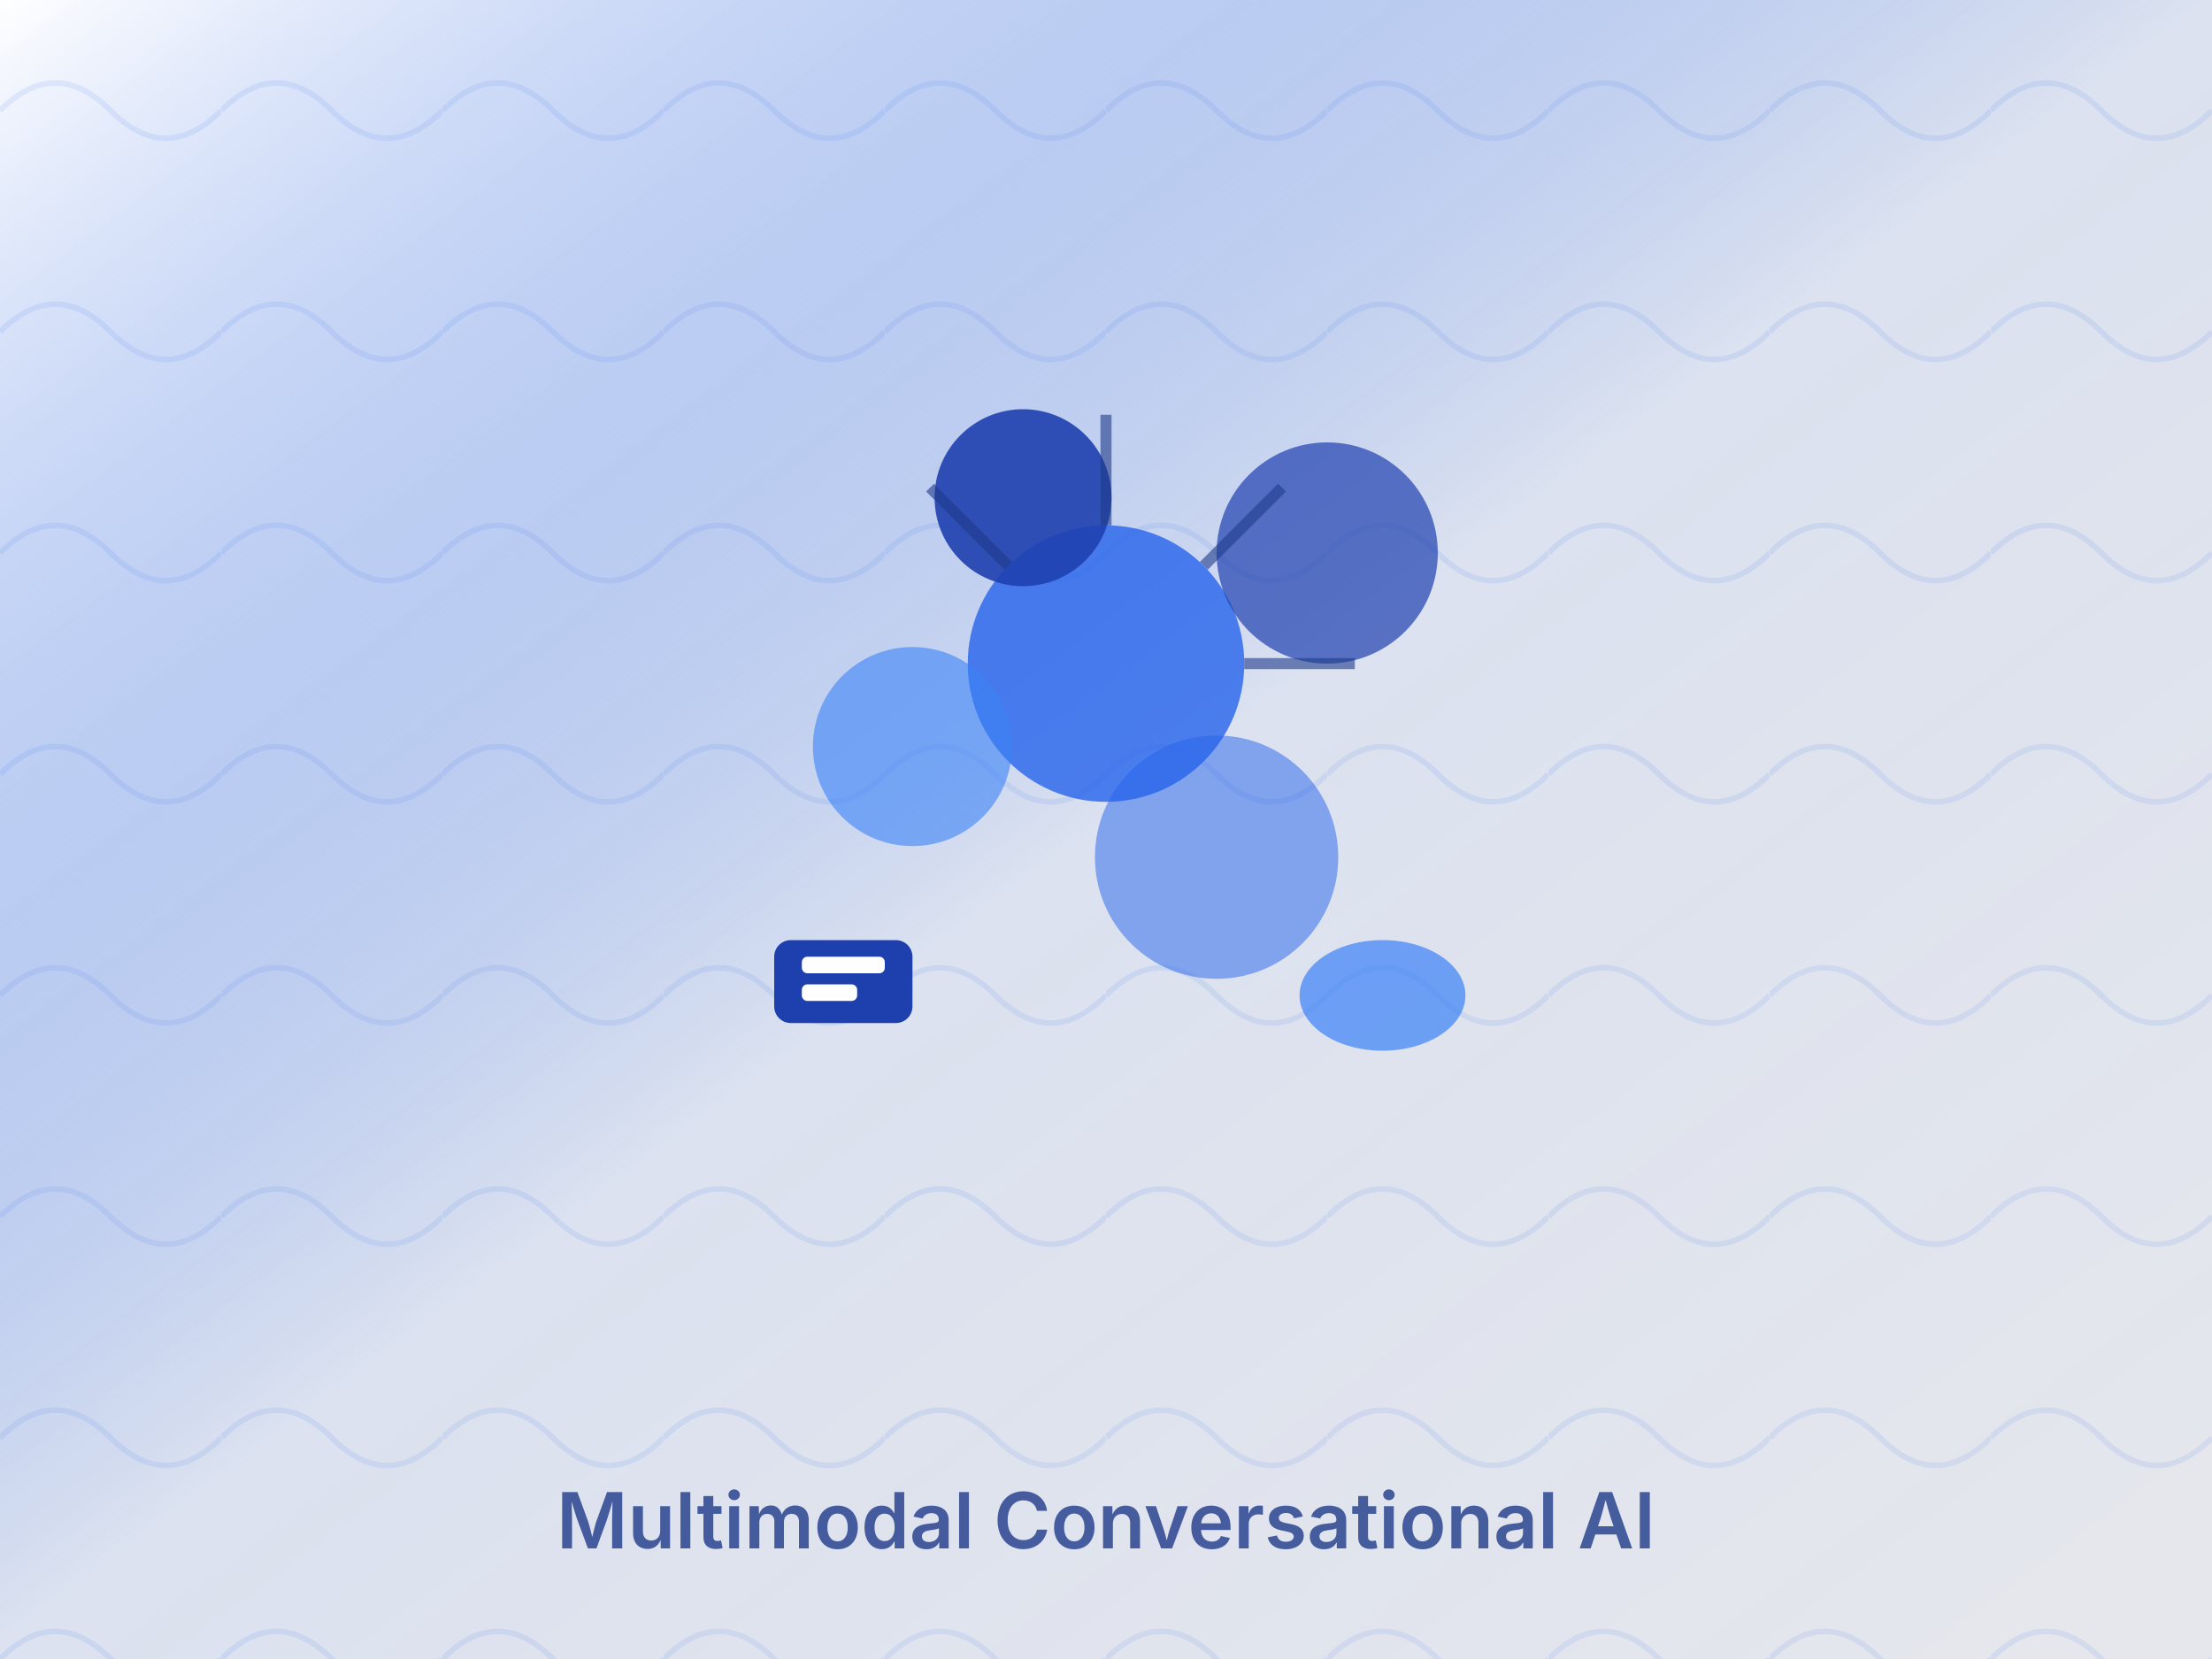
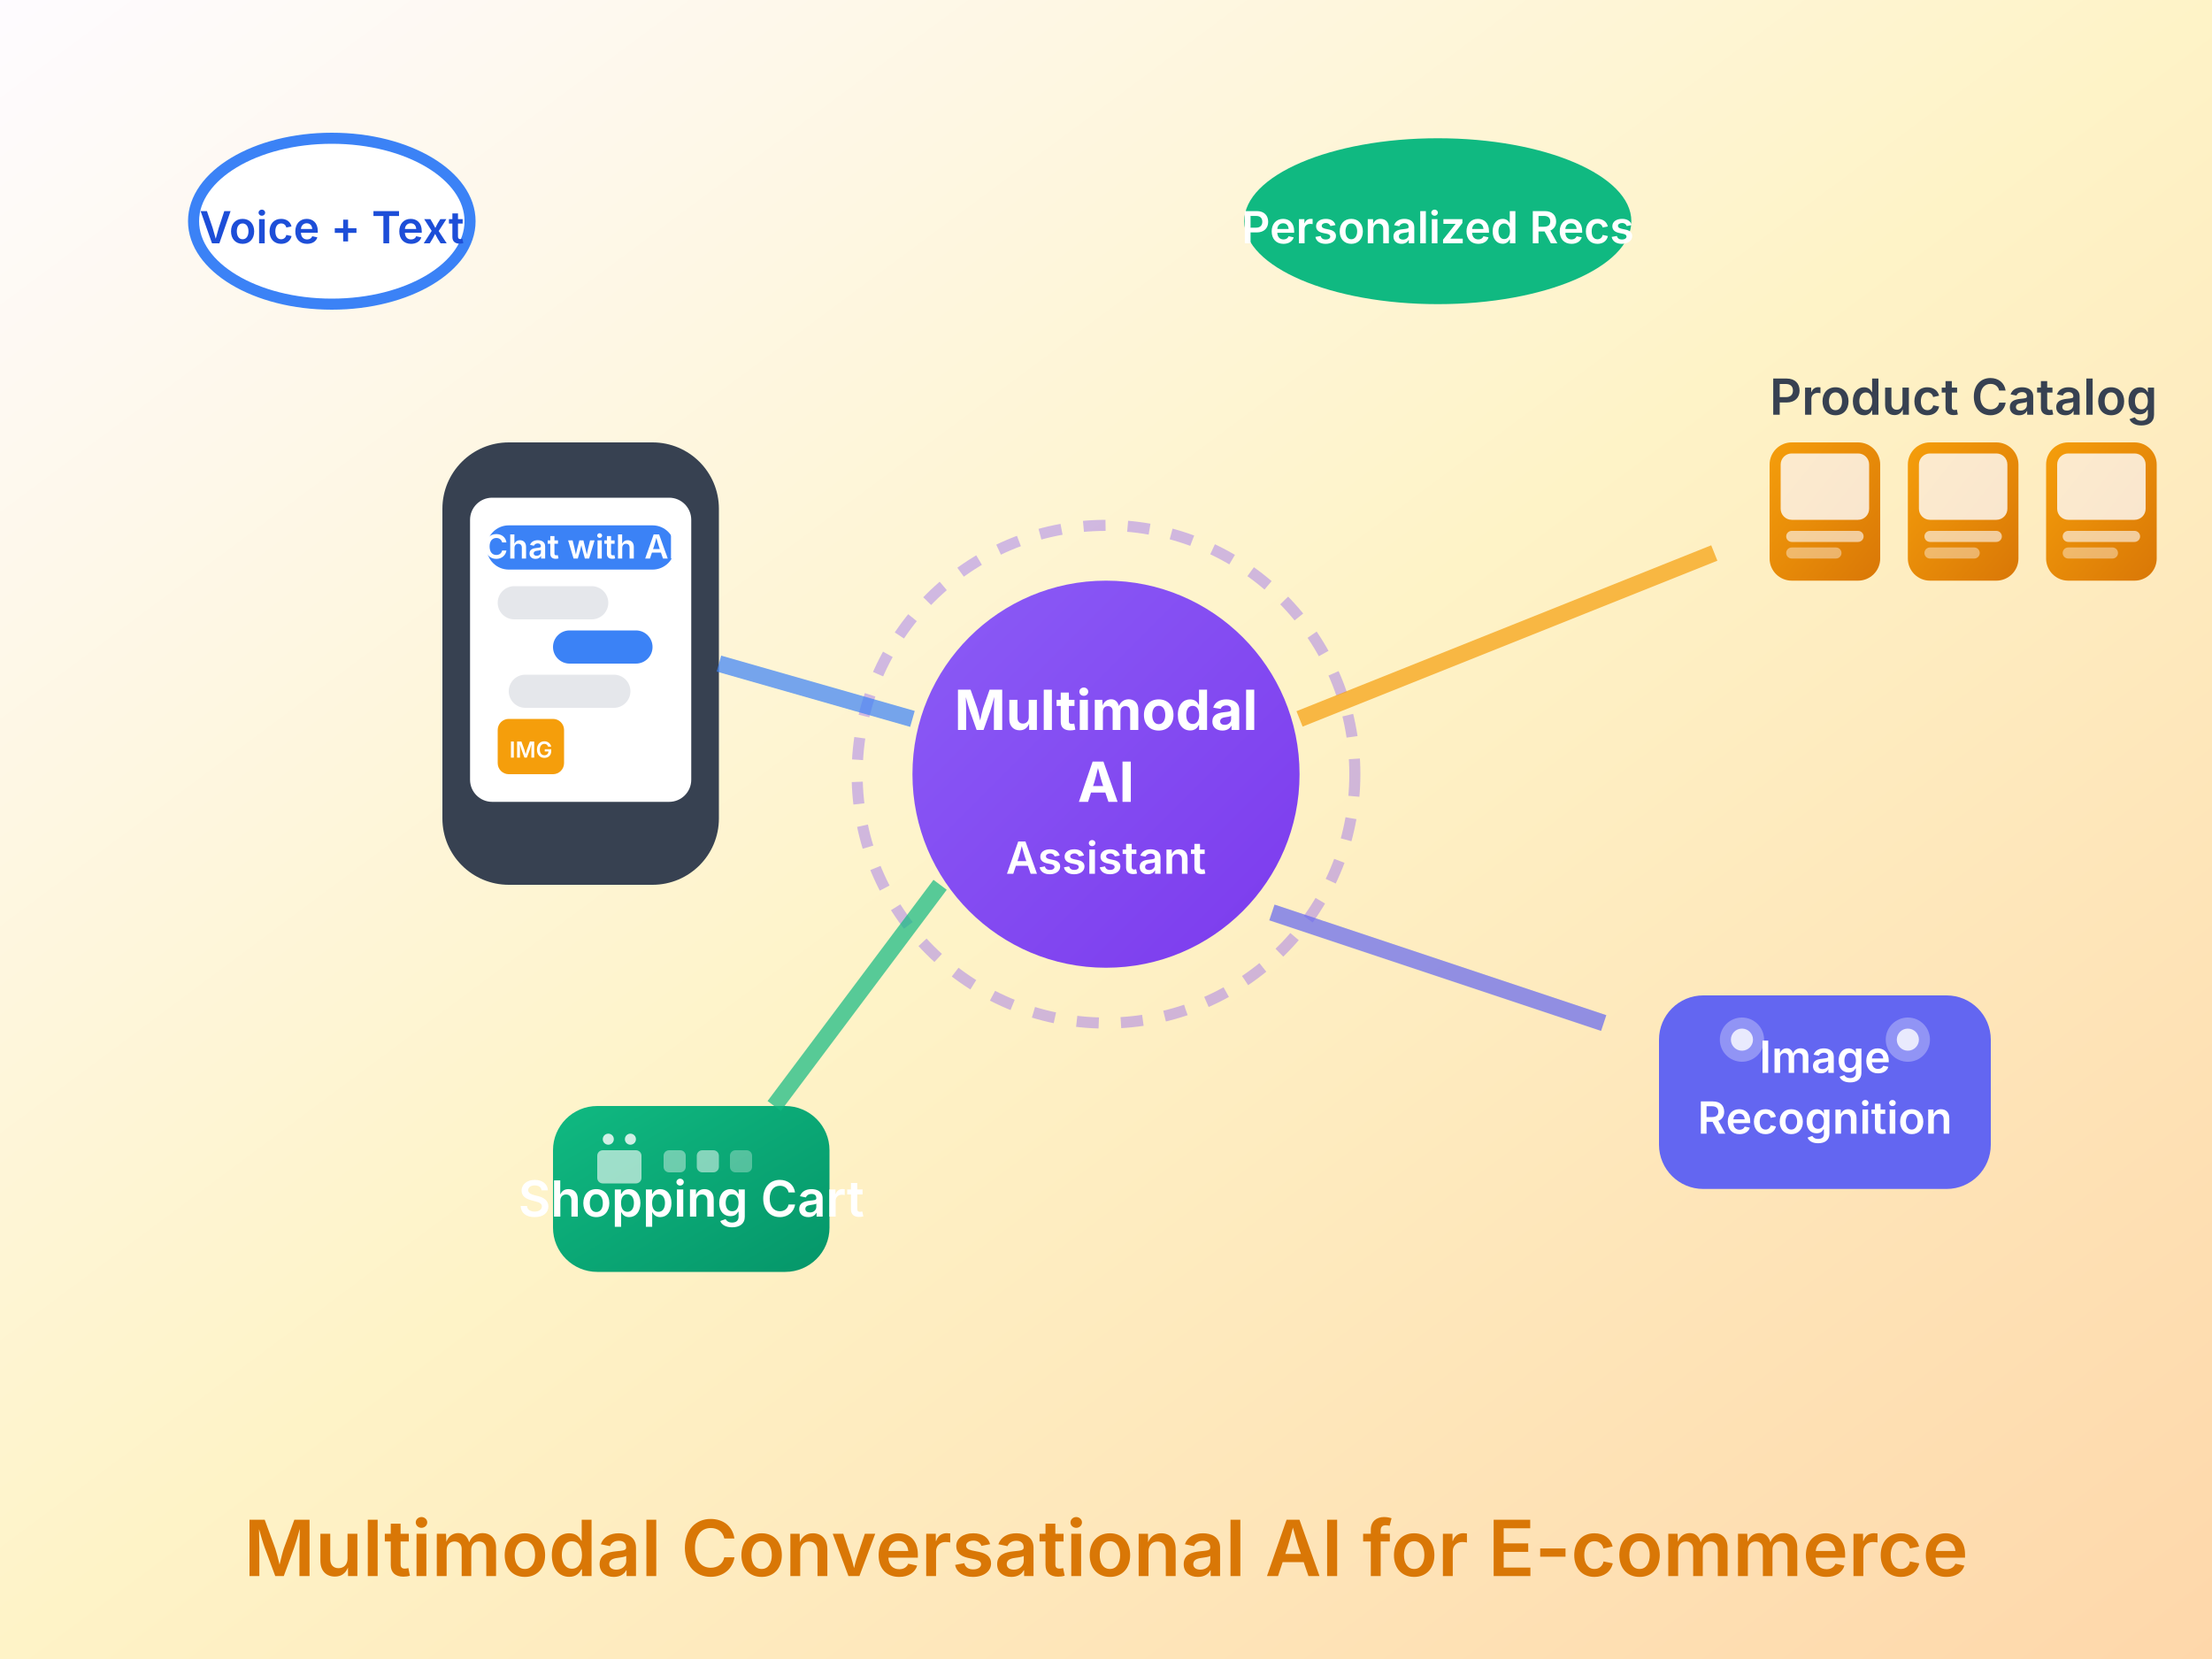
<svg xmlns="http://www.w3.org/2000/svg" width="400" height="300" viewBox="0 0 400 300">
  <defs>
-     <pattern id="waves" x="0" y="0" width="40" height="40" patternUnits="userSpaceOnUse">
-       <path d="M0,20 Q10,10 20,20 Q30,30 40,20" fill="none" stroke="#2563eb" stroke-width="1" opacity="0.1" />
-     </pattern>
-     <linearGradient id="oceanGradient" x1="0%" y1="0%" x2="100%" y2="100%">
-       <stop offset="0%" stop-color="#ffffff" />
-       <stop offset="50%" stop-color="#2563eb" stop-opacity="0.1" />
-       <stop offset="100%" stop-color="#1e40af" stop-opacity="0.05" />
+     <linearGradient id="ecommerceBg" x1="0%" y1="0%" x2="100%" y2="100%">
+       <stop offset="0%" stop-color="#fefbff" />
+       <stop offset="50%" stop-color="#fef3c7" />
+       <stop offset="100%" stop-color="#fed7aa" />
+     </linearGradient>
+     <linearGradient id="chatbotGradient" x1="0%" y1="0%" x2="100%" y2="100%">
+       <stop offset="0%" stop-color="#3b82f6" />
+       <stop offset="100%" stop-color="#1d4ed8" />
+     </linearGradient>
+     <linearGradient id="productGradient" x1="0%" y1="0%" x2="100%" y2="100%">
+       <stop offset="0%" stop-color="#f59e0b" />
+       <stop offset="100%" stop-color="#d97706" />
+     </linearGradient>
+     <linearGradient id="aiGradient" x1="0%" y1="0%" x2="100%" y2="100%">
+       <stop offset="0%" stop-color="#8b5cf6" />
+       <stop offset="100%" stop-color="#7c3aed" />
+     </linearGradient>
+     <linearGradient id="cartGradient" x1="0%" y1="0%" x2="100%" y2="100%">
+       <stop offset="0%" stop-color="#10b981" />
+       <stop offset="100%" stop-color="#059669" />
    </linearGradient>
  </defs>
-   <rect width="400" height="300" fill="url(#oceanGradient)" />
-   <rect width="400" height="300" fill="url(#waves)" />
-   <g transform="translate(200, 120)">
-     <circle cx="0" cy="0" r="25" fill="#2563eb" opacity="0.8" />
-     <circle cx="40" cy="-20" r="20" fill="#1e40af" opacity="0.7" />
-     <circle cx="-35" cy="15" r="18" fill="#3b82f6" opacity="0.6" />
-     <circle cx="20" cy="35" r="22" fill="#2563eb" opacity="0.5" />
-     <circle cx="-15" cy="-30" r="16" fill="#1e40af" opacity="0.9" />
-     <line x1="-17.68" y1="-17.68" x2="-31.82" y2="-31.82" stroke="#1e3a8a" stroke-width="2" opacity="0.6" />
-     <line x1="0" y1="-25" x2="0" y2="-45" stroke="#1e3a8a" stroke-width="2" opacity="0.6" />
-     <line x1="17.68" y1="-17.68" x2="31.82" y2="-31.82" stroke="#1e3a8a" stroke-width="2" opacity="0.6" />
-     <line x1="25" y1="0" x2="45" y2="0" stroke="#1e3a8a" stroke-width="2" opacity="0.6" />
-     <rect x="-60" y="50" width="25" height="15" fill="#1e40af" rx="3" />
-     <rect x="-55" y="53" width="15" height="3" fill="#ffffff" rx="1" />
-     <rect x="-55" y="58" width="10" height="3" fill="#ffffff" rx="1" />
-     <ellipse cx="50" cy="60" rx="15" ry="10" fill="#3b82f6" opacity="0.7" />
+   <rect width="400" height="300" fill="url(#ecommerceBg)" />
+   <g transform="translate(80, 80)">
+     <rect x="0" y="0" width="50" height="80" fill="#374151" rx="12" />
+     <rect x="5" y="10" width="40" height="55" fill="#ffffff" rx="4" />
+     <rect x="8" y="15" width="34" height="8" fill="#3b82f6" rx="4" />
+     <text x="25" y="21" text-anchor="middle" fill="white" font-family="Inter, sans-serif" font-size="6" font-weight="600">Chat with AI</text>
+     <rect x="10" y="26" width="20" height="6" fill="#e5e7eb" rx="3" />
+     <rect x="20" y="34" width="18" height="6" fill="#3b82f6" rx="3" />
+     <rect x="12" y="42" width="22" height="6" fill="#e5e7eb" rx="3" />
+     <rect x="10" y="50" width="12" height="10" fill="#f59e0b" rx="2" />
+     <text x="16" y="57" text-anchor="middle" fill="white" font-family="Inter, sans-serif" font-size="4" font-weight="600">IMG</text>
  </g>
-   <text x="200" y="280" text-anchor="middle" fill="#1e3a8a" font-family="Inter, sans-serif" font-size="14" font-weight="600" opacity="0.8">
-         Multimodal Conversational AI
+   <g transform="translate(200, 140)">
+     <circle cx="0" cy="0" r="35" fill="url(#aiGradient)" />
+     <text x="0" y="-8" text-anchor="middle" fill="white" font-family="Inter, sans-serif" font-size="10" font-weight="bold">Multimodal</text>
+     <text x="0" y="5" text-anchor="middle" fill="white" font-family="Inter, sans-serif" font-size="10" font-weight="bold">AI</text>
+     <text x="0" y="18" text-anchor="middle" fill="white" font-family="Inter, sans-serif" font-size="8" font-weight="600">Assistant</text>
+     <circle cx="0" cy="0" r="45" fill="none" stroke="#8b5cf6" stroke-width="2" stroke-dasharray="4,4" opacity="0.4" />
+   </g>
+   <g transform="translate(320, 80)">
+     <text x="0" y="-5" fill="#374151" font-family="Inter, sans-serif" font-size="9" font-weight="600">Product Catalog</text>
+     <rect x="0" y="0" width="20" height="25" fill="url(#productGradient)" rx="4" />
+     <rect x="2" y="2" width="16" height="12" fill="#ffffff" opacity="0.8" rx="2" />
+     <rect x="3" y="16" width="14" height="2" fill="#ffffff" opacity="0.6" rx="1" />
+     <rect x="3" y="19" width="10" height="2" fill="#ffffff" opacity="0.4" rx="1" />
+     <rect x="25" y="0" width="20" height="25" fill="url(#productGradient)" rx="4" />
+     <rect x="27" y="2" width="16" height="12" fill="#ffffff" opacity="0.8" rx="2" />
+     <rect x="28" y="16" width="14" height="2" fill="#ffffff" opacity="0.6" rx="1" />
+     <rect x="28" y="19" width="10" height="2" fill="#ffffff" opacity="0.4" rx="1" />
+     <rect x="50" y="0" width="20" height="25" fill="url(#productGradient)" rx="4" />
+     <rect x="52" y="2" width="16" height="12" fill="#ffffff" opacity="0.8" rx="2" />
+     <rect x="53" y="16" width="14" height="2" fill="#ffffff" opacity="0.6" rx="1" />
+     <rect x="53" y="19" width="10" height="2" fill="#ffffff" opacity="0.4" rx="1" />
+   </g>
+   <g transform="translate(300, 180)">
+     <rect x="0" y="0" width="60" height="35" fill="#6366f1" rx="8" />
+     <text x="30" y="14" text-anchor="middle" fill="white" font-family="Inter, sans-serif" font-size="8" font-weight="600">Image</text>
+     <text x="30" y="25" text-anchor="middle" fill="white" font-family="Inter, sans-serif" font-size="8" font-weight="600">Recognition</text>
+     <circle cx="15" cy="8" r="4" fill="#ffffff" opacity="0.3" />
+     <circle cx="15" cy="8" r="2" fill="#ffffff" opacity="0.8" />
+     <circle cx="45" cy="8" r="4" fill="#ffffff" opacity="0.3" />
+     <circle cx="45" cy="8" r="2" fill="#ffffff" opacity="0.8" />
+   </g>
+   <g transform="translate(100, 200)">
+     <rect x="0" y="0" width="50" height="30" fill="url(#cartGradient)" rx="8" />
+     <text x="25" y="20" text-anchor="middle" fill="white" font-family="Inter, sans-serif" font-size="9" font-weight="600">Shopping Cart</text>
+     <rect x="8" y="8" width="8" height="6" fill="#ffffff" opacity="0.6" rx="1" />
+     <circle cx="10" cy="6" r="1" fill="#ffffff" opacity="0.8" />
+     <circle cx="14" cy="6" r="1" fill="#ffffff" opacity="0.8" />
+     <rect x="20" y="8" width="4" height="4" fill="#ffffff" opacity="0.4" rx="1" />
+     <rect x="26" y="8" width="4" height="4" fill="#ffffff" opacity="0.5" rx="1" />
+     <rect x="32" y="8" width="4" height="4" fill="#ffffff" opacity="0.3" rx="1" />
+   </g>
+   <line x1="130" y1="120" x2="165" y2="130" stroke="#3b82f6" stroke-width="3" opacity="0.7" />
+   <line x1="235" y1="130" x2="310" y2="100" stroke="#f59e0b" stroke-width="3" opacity="0.7" />
+   <line x1="230" y1="165" x2="290" y2="185" stroke="#6366f1" stroke-width="3" opacity="0.7" />
+   <line x1="170" y1="160" x2="140" y2="200" stroke="#10b981" stroke-width="3" opacity="0.7" />
+   <g transform="translate(60, 40)">
+     <ellipse cx="0" cy="0" rx="25" ry="15" fill="#ffffff" stroke="#3b82f6" stroke-width="2" />
+     <text x="0" y="4" text-anchor="middle" fill="#1d4ed8" font-family="Inter, sans-serif" font-size="8" font-weight="600">Voice + Text</text>
+   </g>
+   <g transform="translate(260, 40)">
+     <ellipse cx="0" cy="0" rx="35" ry="15" fill="#10b981" />
+     <text x="0" y="4" text-anchor="middle" fill="white" font-family="Inter, sans-serif" font-size="8" font-weight="600">Personalized Recs</text>
+   </g>
+   <text x="200" y="285" text-anchor="middle" fill="#d97706" font-family="Inter, sans-serif" font-size="14" font-weight="600">
+         Multimodal Conversational AI for E-commerce
    </text>
</svg>
